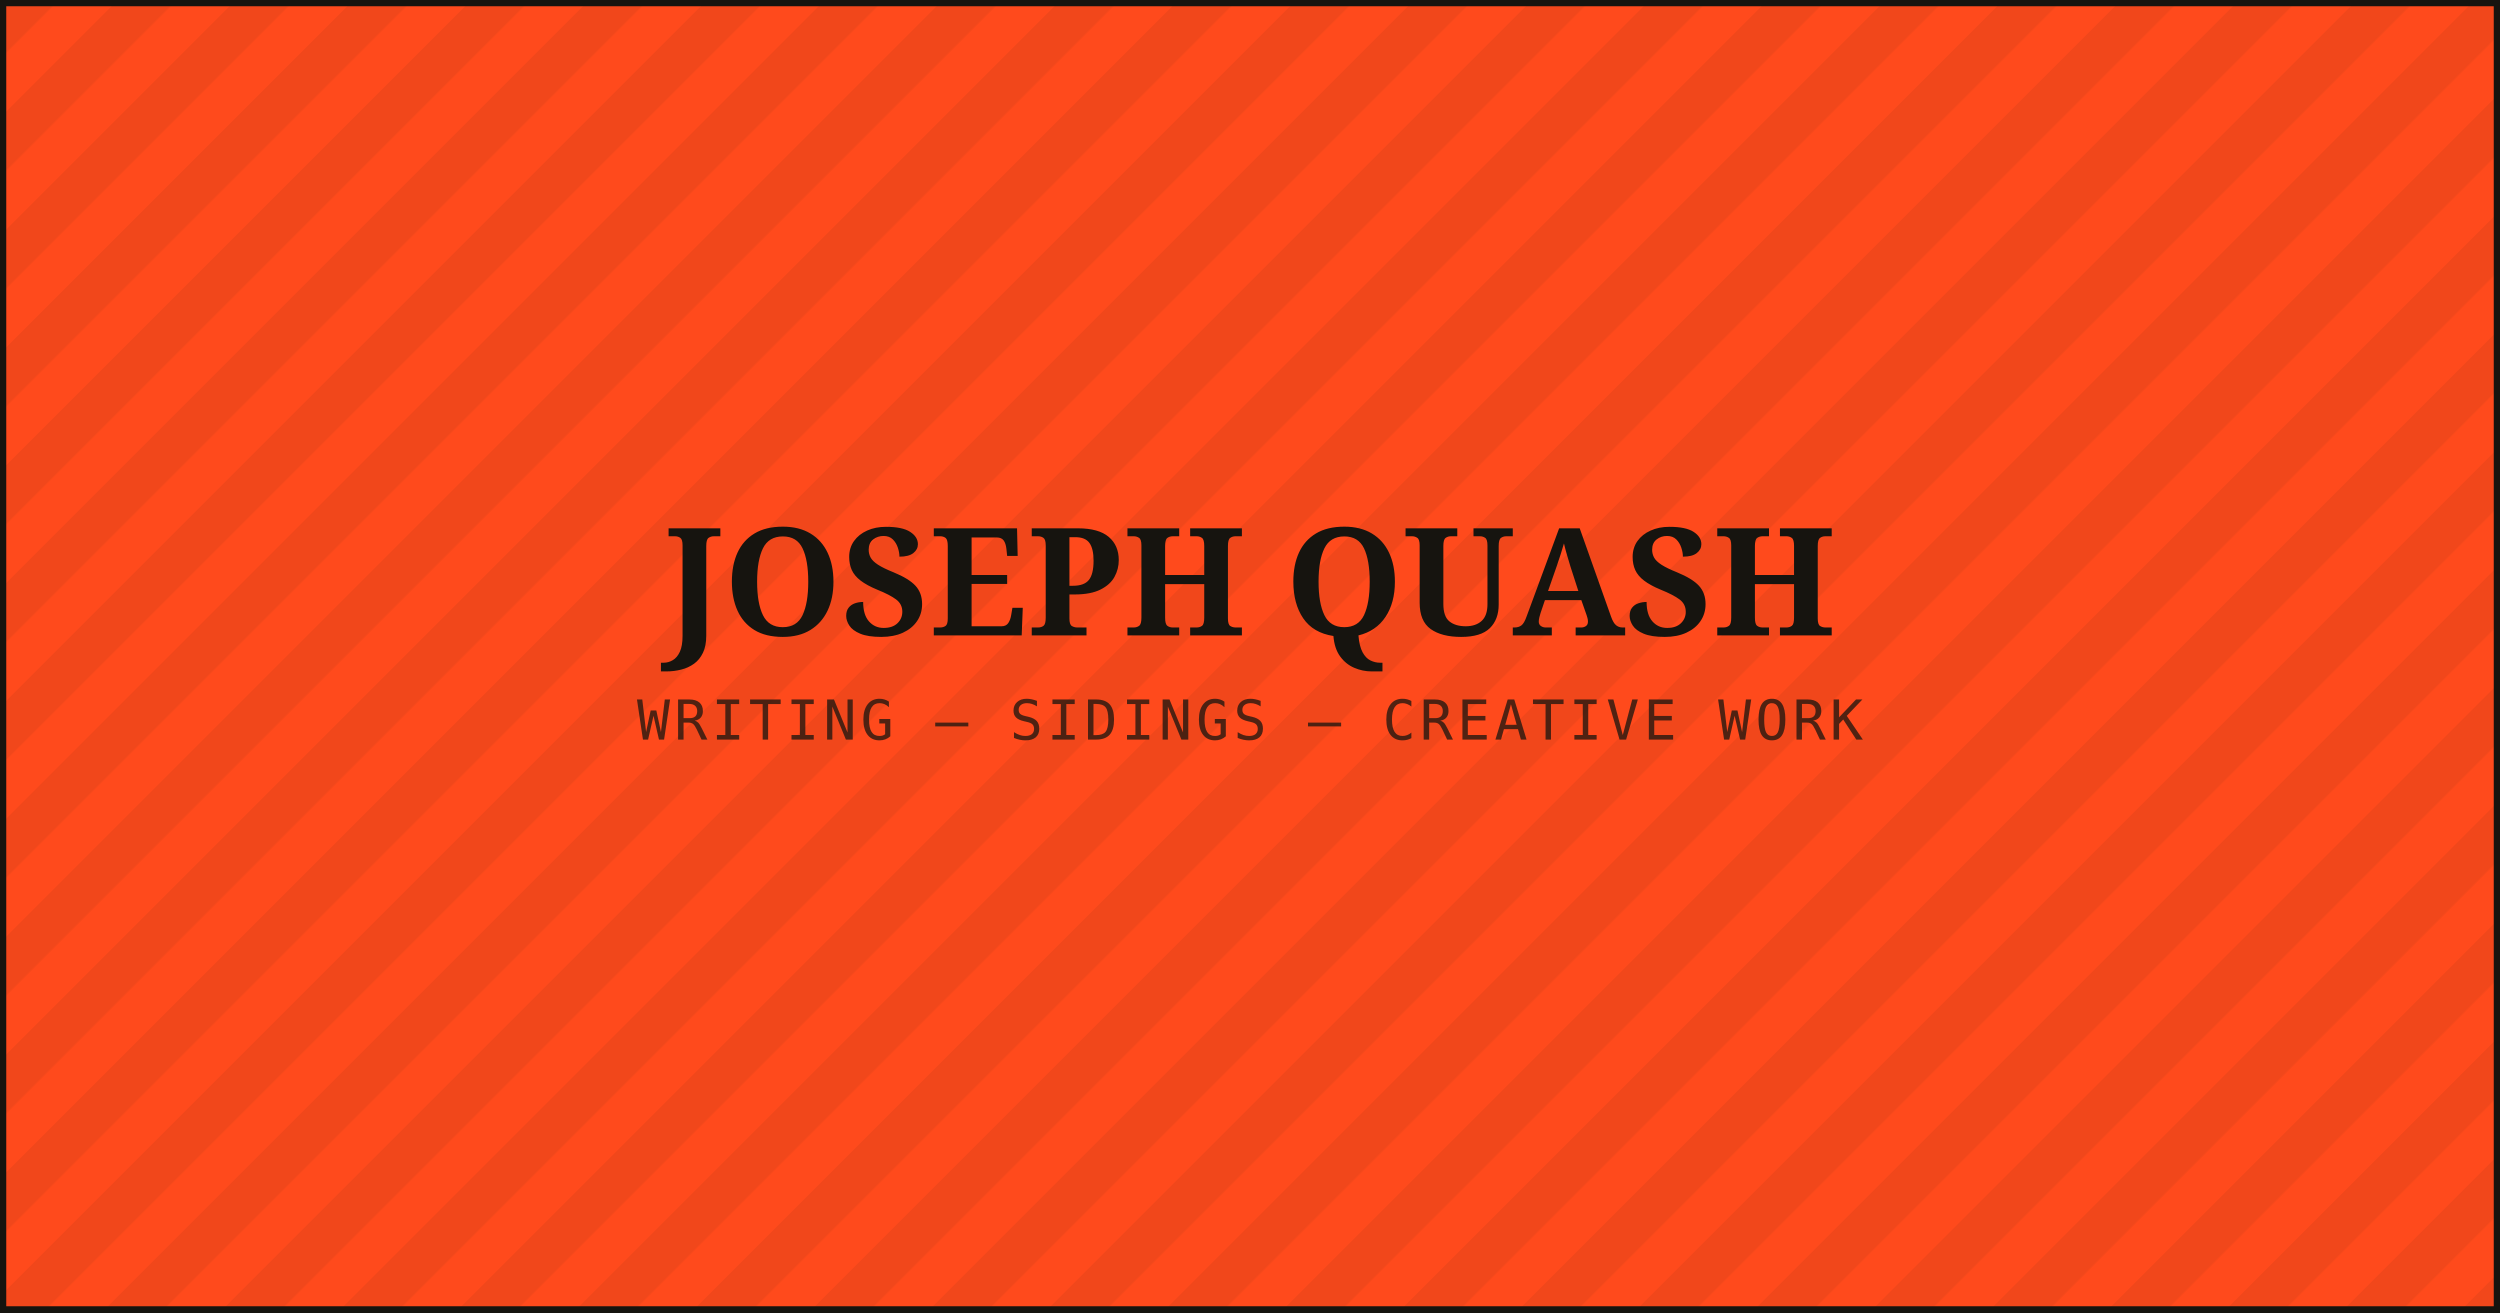
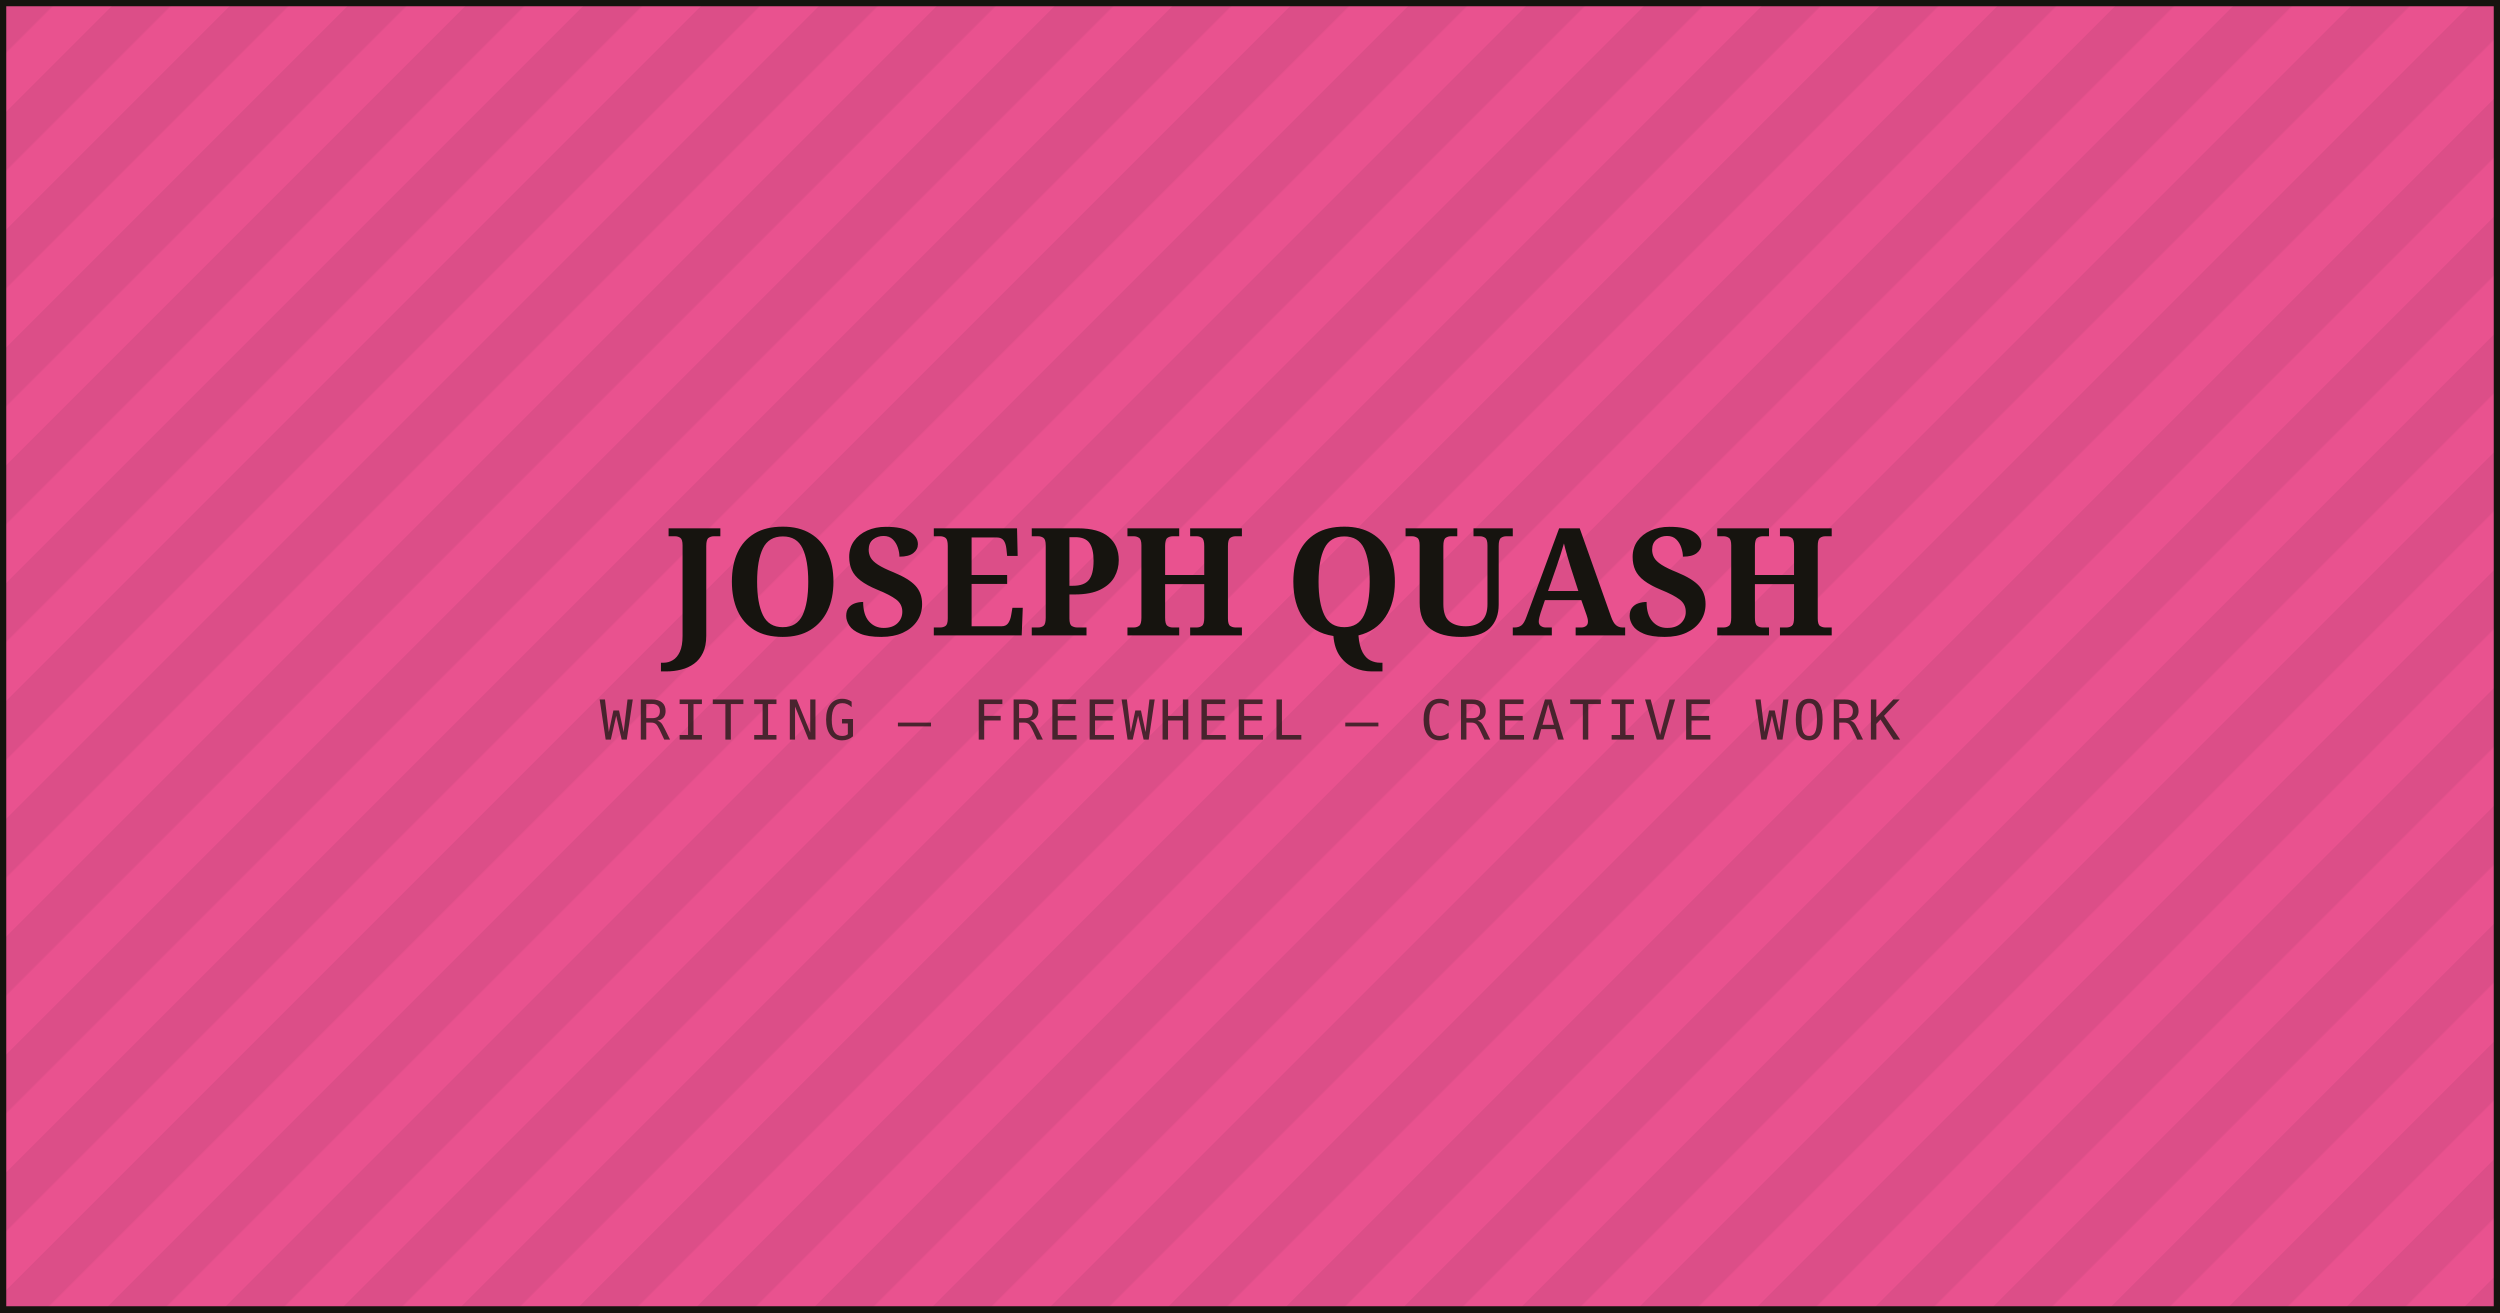
<svg xmlns="http://www.w3.org/2000/svg" viewBox="0 0 1200 630" width="1200" height="630">
  <defs>
    <pattern id="p" width="40" height="40" patternTransform="rotate(45)" patternUnits="userSpaceOnUse">
-       <rect width="40" height="40" fill="#FF4A1C" />
+       <rect width="40" height="40" fill="#E9528F" />
      <rect width="20" height="40" fill="#16140F" opacity="0.06" />
    </pattern>
  </defs>
  <rect width="1200" height="630" fill="url(#p)" />
  <rect x="0" y="0" width="1200" height="630" fill="none" stroke="#16140F" stroke-width="6" />
  <text x="600.0" y="305.0" font-family="Georgia, serif" font-size="72.0" font-weight="700" fill="#16140F" text-anchor="middle">JOSEPH QUASH</text>
-   <text x="600.0" y="355.0" font-family="monospace" font-size="26.4" letter-spacing="2" fill="#16140F" text-anchor="middle" opacity="0.75">WRITING — SIDINGS — CREATIVE WORK</text>
+   <text x="600.0" y="355.0" font-family="monospace" font-size="26.4" letter-spacing="2" fill="#16140F" text-anchor="middle" opacity="0.75">WRITING — FREEWHEEL — CREATIVE WORK</text>
</svg>
